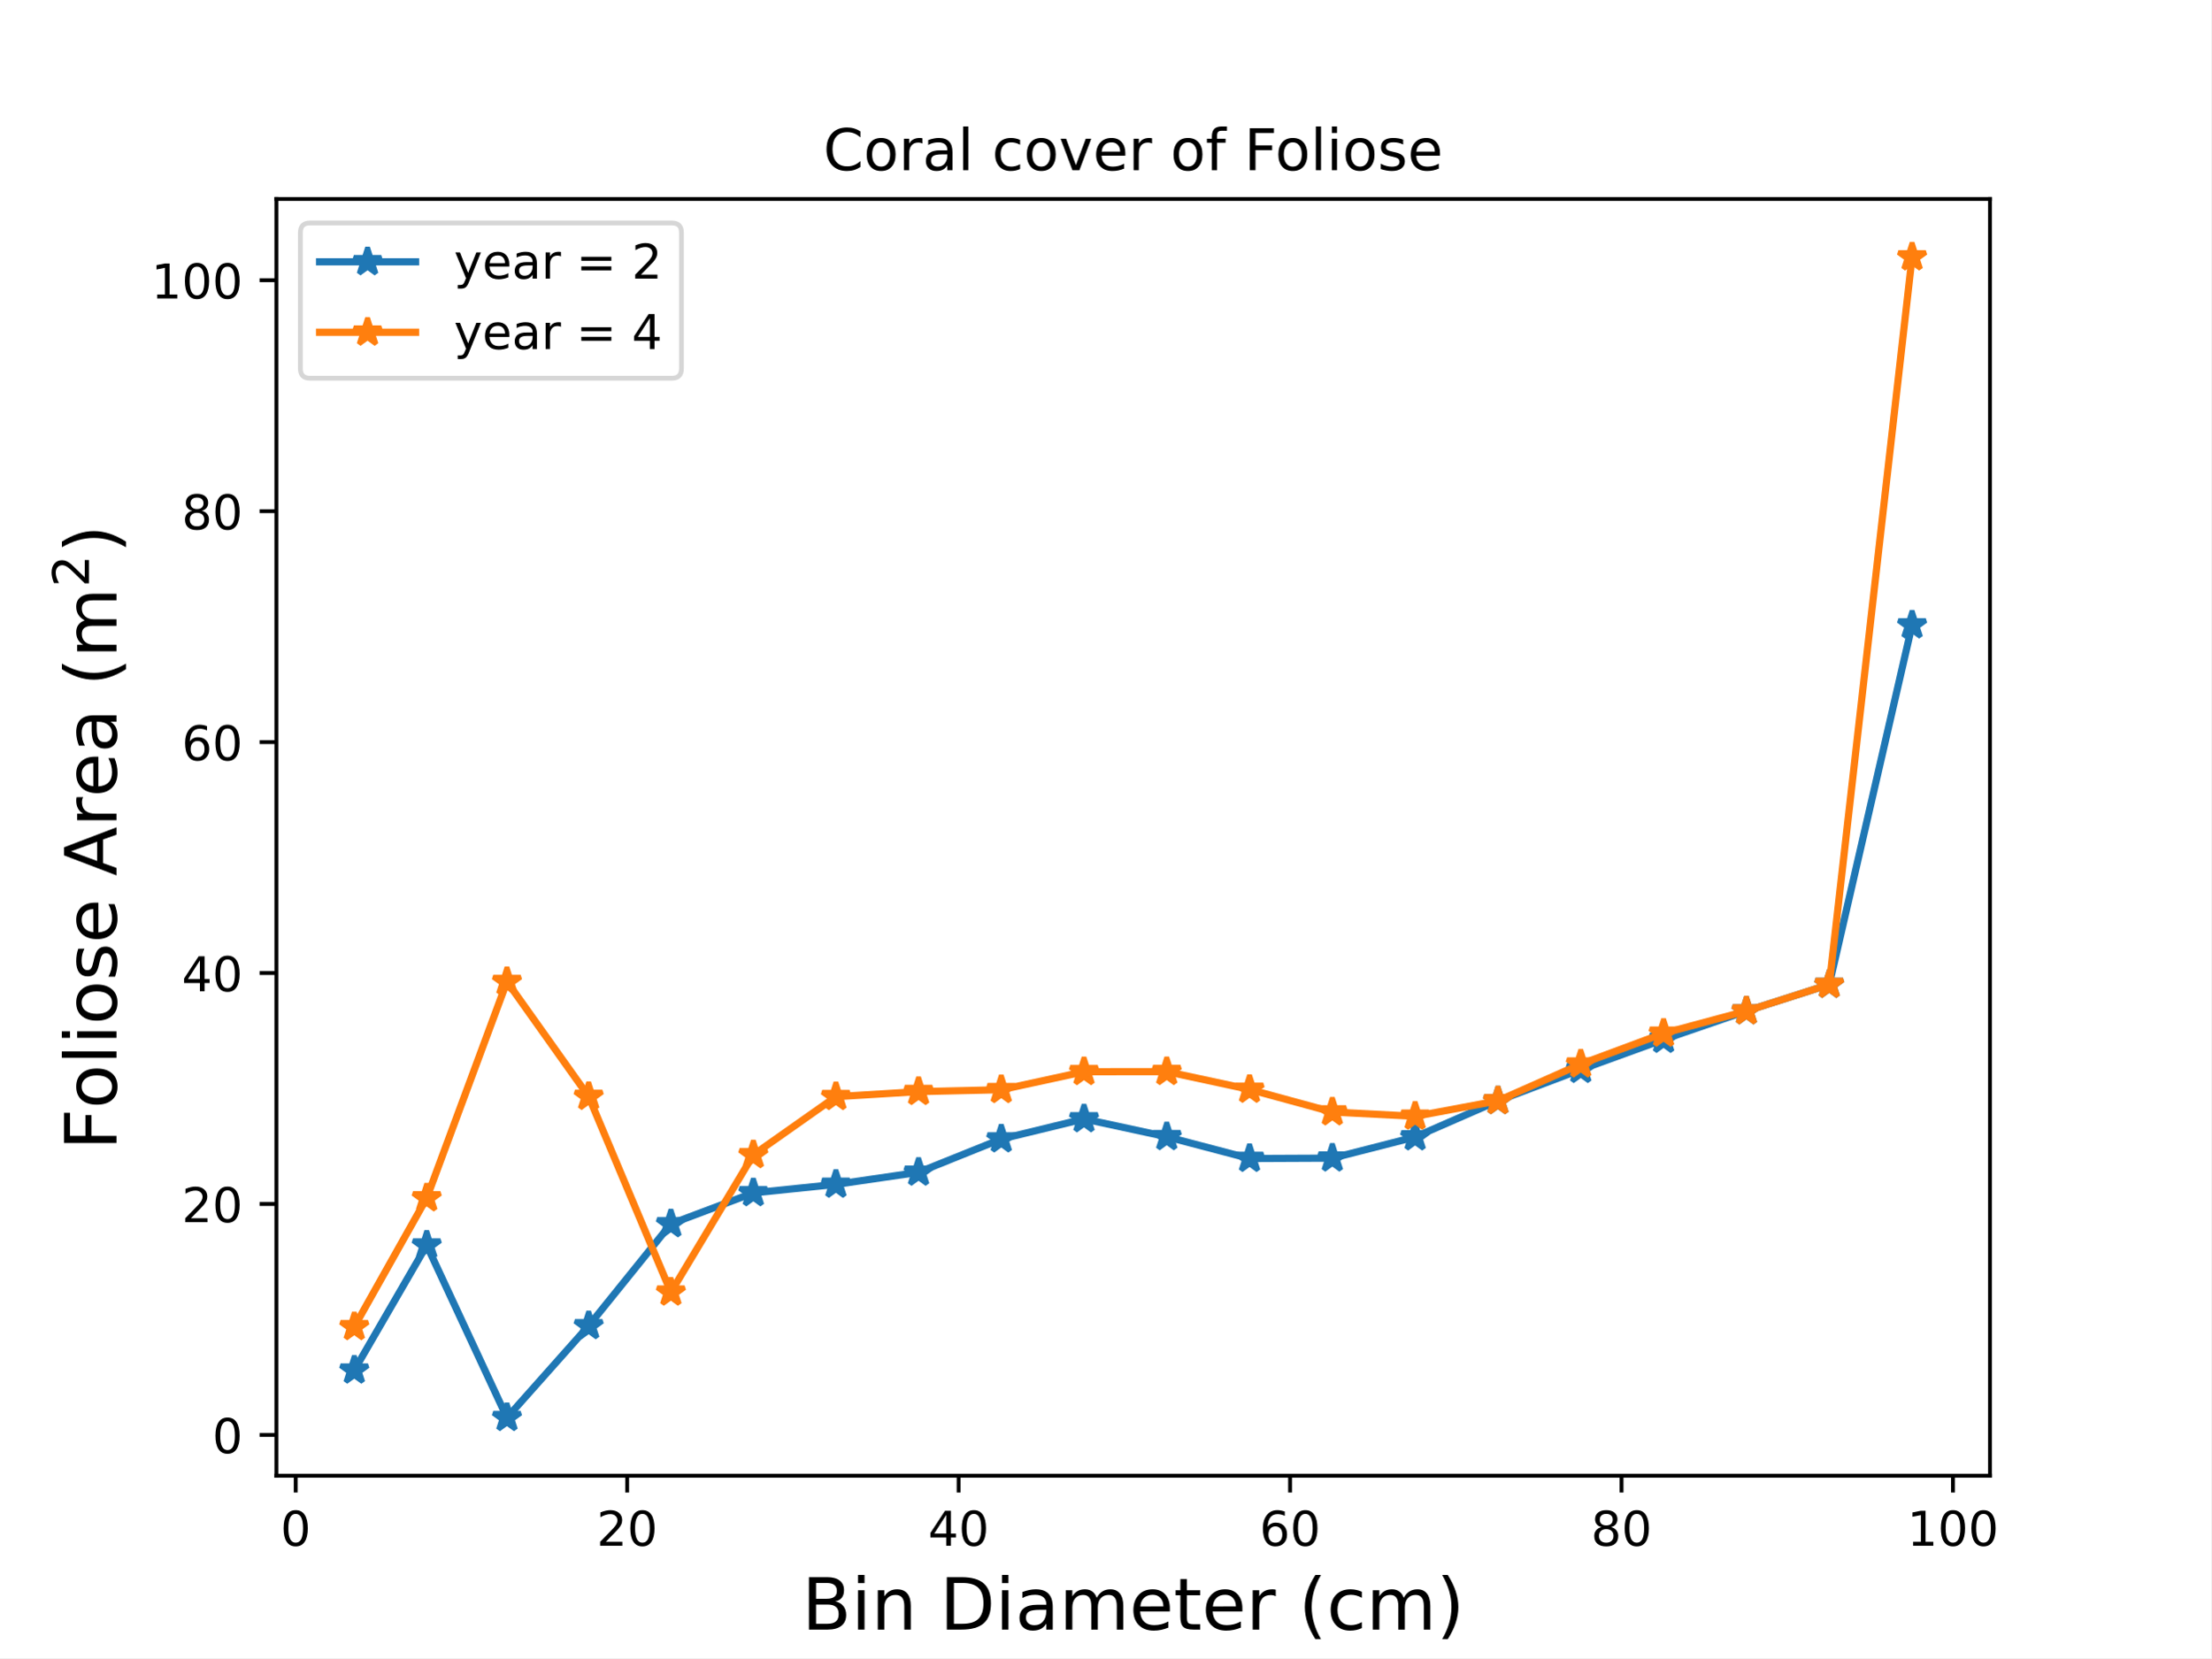
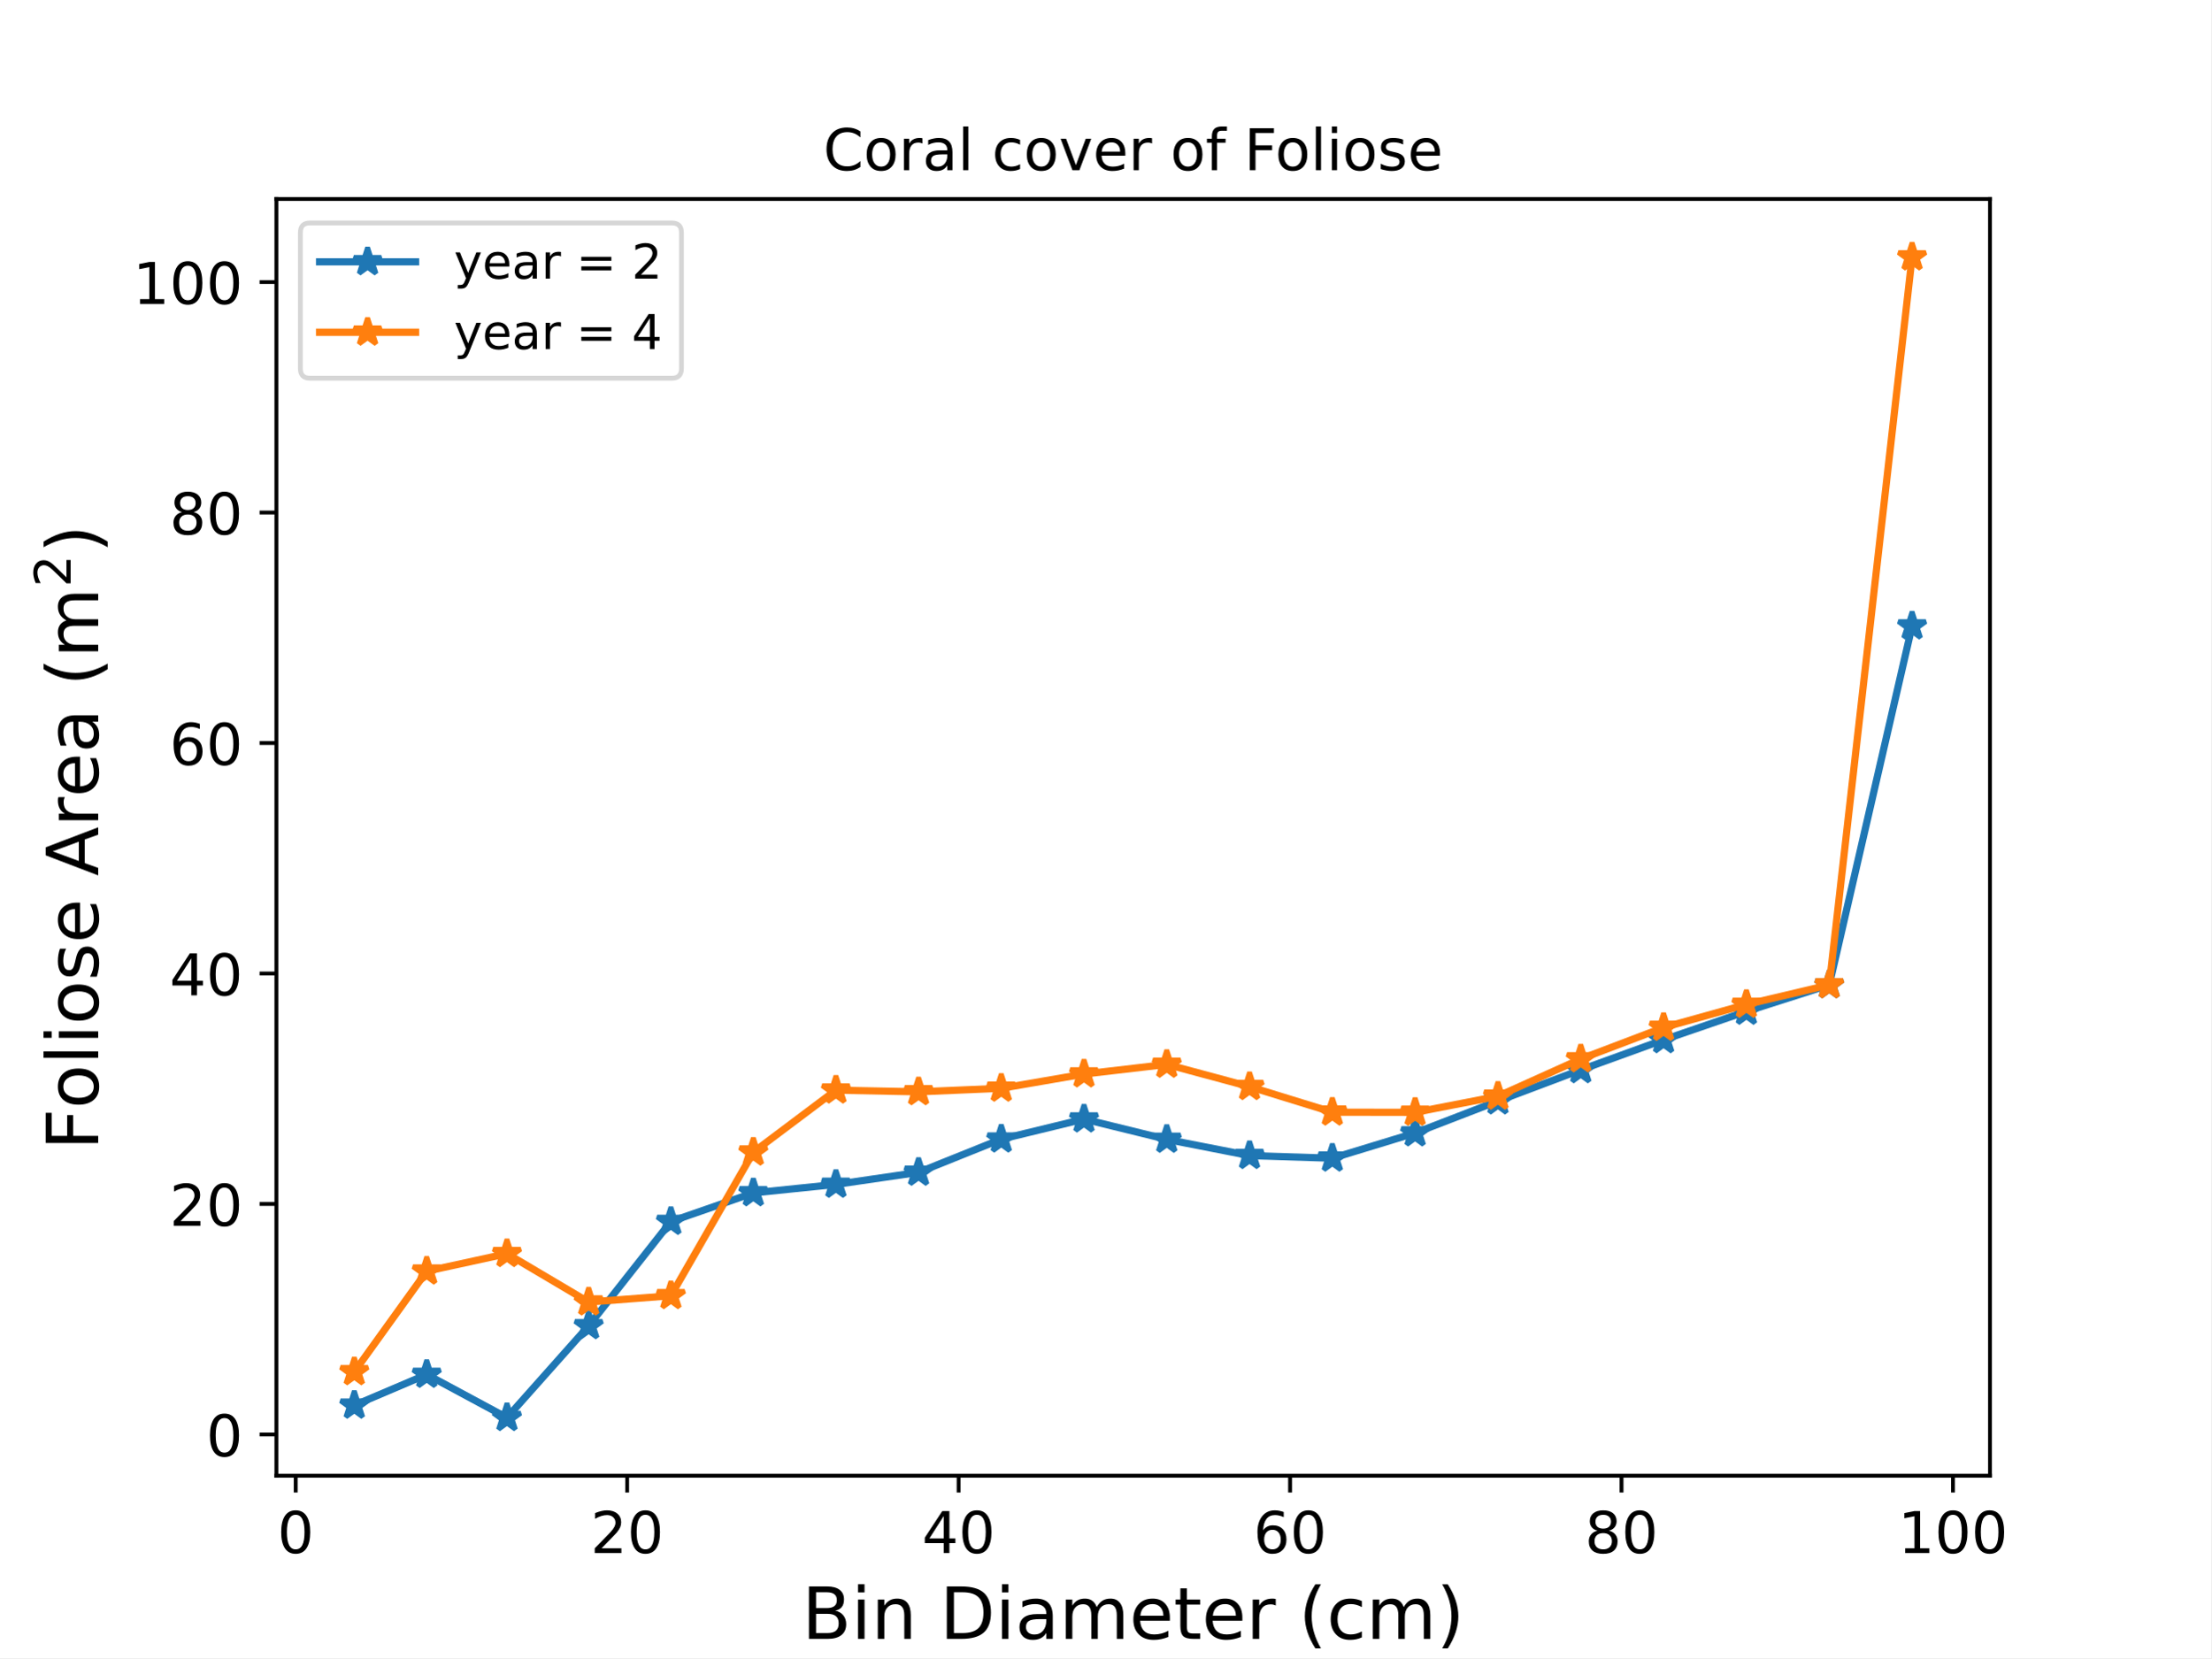
<svg xmlns="http://www.w3.org/2000/svg" xmlns:xlink="http://www.w3.org/1999/xlink" width="460.8pt" height="345.6pt" viewBox="0 0 460.8 345.6" version="1.1">
  <defs>
    <style type="text/css">*{stroke-linejoin: round; stroke-linecap: butt}</style>
  </defs>
  <g id="figure_1">
    <g id="patch_1">
      <path d="M 0 345.6  L 460.8 345.6  L 460.8 0  L 0 0  z " style="fill: #ffffff" />
    </g>
    <g id="axes_1">
      <g id="patch_2">
        <path d="M 57.6 307.584  L 414.72 307.584  L 414.72 41.472  L 57.6 41.472  z " style="fill: #ffffff" />
      </g>
      <g id="matplotlib.axis_1">
        <g id="xtick_1">
          <g id="line2d_1">
            <defs>
-               <path id="m945f20272b" d="M 0 0  L 0 3.5  " style="stroke: #000000; stroke-width: 0.8" />
+               <path id="m9cd5978fbf" d="M 0 0  L 0 3.5  " style="stroke: #000000; stroke-width: 0.8" />
            </defs>
            <g>
-               <use xlink:href="#m945f20272b" x="61.621" y="307.584" style="stroke: #000000; stroke-width: 0.8" />
+               <use xlink:href="#m9cd5978fbf" x="61.621" y="307.584" style="stroke: #000000; stroke-width: 0.8" />
            </g>
          </g>
          <g id="text_1">
-             <g transform="translate(58.4401 322.1824) scale(0.1 -0.1)">
+             <g transform="translate(57.80385 323.7021) scale(0.12 -0.12)">
              <defs>
                <path id="DejaVuSans-30" d="M 2034 4250  Q 1547 4250 1301 3770  Q 1056 3291 1056 2328  Q 1056 1369 1301 889  Q 1547 409 2034 409  Q 2525 409 2770 889  Q 3016 1369 3016 2328  Q 3016 3291 2770 3770  Q 2525 4250 2034 4250  z M 2034 4750  Q 2819 4750 3233 4129  Q 3647 3509 3647 2328  Q 3647 1150 3233 529  Q 2819 -91 2034 -91  Q 1250 -91 836 529  Q 422 1150 422 2328  Q 422 3509 836 4129  Q 1250 4750 2034 4750  z " transform="scale(0.015625)" />
              </defs>
              <use xlink:href="#DejaVuSans-30" />
            </g>
          </g>
        </g>
        <g id="xtick_2">
          <g id="line2d_2">
            <g>
-               <use xlink:href="#m945f20272b" x="130.699" y="307.584" style="stroke: #000000; stroke-width: 0.8" />
+               <use xlink:href="#m9cd5978fbf" x="130.699" y="307.584" style="stroke: #000000; stroke-width: 0.8" />
            </g>
          </g>
          <g id="text_2">
-             <g transform="translate(124.3368 322.1824) scale(0.1 -0.1)">
+             <g transform="translate(123.0643 323.7021) scale(0.12 -0.12)">
              <defs>
                <path id="DejaVuSans-32" d="M 1228 531  L 3431 531  L 3431 0  L 469 0  L 469 531  Q 828 903 1448 1529  Q 2069 2156 2228 2338  Q 2531 2678 2651 2914  Q 2772 3150 2772 3378  Q 2772 3750 2511 3984  Q 2250 4219 1831 4219  Q 1534 4219 1204 4116  Q 875 4013 500 3803  L 500 4441  Q 881 4594 1212 4672  Q 1544 4750 1819 4750  Q 2544 4750 2975 4387  Q 3406 4025 3406 3419  Q 3406 3131 3298 2873  Q 3191 2616 2906 2266  Q 2828 2175 2409 1742  Q 1991 1309 1228 531  z " transform="scale(0.015625)" />
              </defs>
              <use xlink:href="#DejaVuSans-32" />
              <use xlink:href="#DejaVuSans-30" x="63.623" />
            </g>
          </g>
        </g>
        <g id="xtick_3">
          <g id="line2d_3">
            <g>
-               <use xlink:href="#m945f20272b" x="199.777" y="307.584" style="stroke: #000000; stroke-width: 0.8" />
+               <use xlink:href="#m9cd5978fbf" x="199.777" y="307.584" style="stroke: #000000; stroke-width: 0.8" />
            </g>
          </g>
          <g id="text_3">
-             <g transform="translate(193.4148 322.1824) scale(0.1 -0.1)">
+             <g transform="translate(192.1423 323.7021) scale(0.12 -0.12)">
              <defs>
                <path id="DejaVuSans-34" d="M 2419 4116  L 825 1625  L 2419 1625  L 2419 4116  z M 2253 4666  L 3047 4666  L 3047 1625  L 3713 1625  L 3713 1100  L 3047 1100  L 3047 0  L 2419 0  L 2419 1100  L 313 1100  L 313 1709  L 2253 4666  z " transform="scale(0.015625)" />
              </defs>
              <use xlink:href="#DejaVuSans-34" />
              <use xlink:href="#DejaVuSans-30" x="63.623" />
            </g>
          </g>
        </g>
        <g id="xtick_4">
          <g id="line2d_4">
            <g>
-               <use xlink:href="#m945f20272b" x="268.855" y="307.584" style="stroke: #000000; stroke-width: 0.8" />
+               <use xlink:href="#m9cd5978fbf" x="268.855" y="307.584" style="stroke: #000000; stroke-width: 0.8" />
            </g>
          </g>
          <g id="text_4">
-             <g transform="translate(262.4928 322.1824) scale(0.1 -0.1)">
+             <g transform="translate(261.2203 323.7021) scale(0.12 -0.12)">
              <defs>
                <path id="DejaVuSans-36" d="M 2113 2584  Q 1688 2584 1439 2293  Q 1191 2003 1191 1497  Q 1191 994 1439 701  Q 1688 409 2113 409  Q 2538 409 2786 701  Q 3034 994 3034 1497  Q 3034 2003 2786 2293  Q 2538 2584 2113 2584  z M 3366 4563  L 3366 3988  Q 3128 4100 2886 4159  Q 2644 4219 2406 4219  Q 1781 4219 1451 3797  Q 1122 3375 1075 2522  Q 1259 2794 1537 2939  Q 1816 3084 2150 3084  Q 2853 3084 3261 2657  Q 3669 2231 3669 1497  Q 3669 778 3244 343  Q 2819 -91 2113 -91  Q 1303 -91 875 529  Q 447 1150 447 2328  Q 447 3434 972 4092  Q 1497 4750 2381 4750  Q 2619 4750 2861 4703  Q 3103 4656 3366 4563  z " transform="scale(0.015625)" />
              </defs>
              <use xlink:href="#DejaVuSans-36" />
              <use xlink:href="#DejaVuSans-30" x="63.623" />
            </g>
          </g>
        </g>
        <g id="xtick_5">
          <g id="line2d_5">
            <g>
-               <use xlink:href="#m945f20272b" x="337.933" y="307.584" style="stroke: #000000; stroke-width: 0.8" />
+               <use xlink:href="#m9cd5978fbf" x="337.933" y="307.584" style="stroke: #000000; stroke-width: 0.8" />
            </g>
          </g>
          <g id="text_5">
-             <g transform="translate(331.5708 322.1824) scale(0.1 -0.1)">
+             <g transform="translate(330.2983 323.7021) scale(0.12 -0.12)">
              <defs>
                <path id="DejaVuSans-38" d="M 2034 2216  Q 1584 2216 1326 1975  Q 1069 1734 1069 1313  Q 1069 891 1326 650  Q 1584 409 2034 409  Q 2484 409 2743 651  Q 3003 894 3003 1313  Q 3003 1734 2745 1975  Q 2488 2216 2034 2216  z M 1403 2484  Q 997 2584 770 2862  Q 544 3141 544 3541  Q 544 4100 942 4425  Q 1341 4750 2034 4750  Q 2731 4750 3128 4425  Q 3525 4100 3525 3541  Q 3525 3141 3298 2862  Q 3072 2584 2669 2484  Q 3125 2378 3379 2068  Q 3634 1759 3634 1313  Q 3634 634 3220 271  Q 2806 -91 2034 -91  Q 1263 -91 848 271  Q 434 634 434 1313  Q 434 1759 690 2068  Q 947 2378 1403 2484  z M 1172 3481  Q 1172 3119 1398 2916  Q 1625 2713 2034 2713  Q 2441 2713 2670 2916  Q 2900 3119 2900 3481  Q 2900 3844 2670 4047  Q 2441 4250 2034 4250  Q 1625 4250 1398 4047  Q 1172 3844 1172 3481  z " transform="scale(0.015625)" />
              </defs>
              <use xlink:href="#DejaVuSans-38" />
              <use xlink:href="#DejaVuSans-30" x="63.623" />
            </g>
          </g>
        </g>
        <g id="xtick_6">
          <g id="line2d_6">
            <g>
-               <use xlink:href="#m945f20272b" x="407.011" y="307.584" style="stroke: #000000; stroke-width: 0.8" />
+               <use xlink:href="#m9cd5978fbf" x="407.011" y="307.584" style="stroke: #000000; stroke-width: 0.8" />
            </g>
          </g>
          <g id="text_6">
-             <g transform="translate(397.4676 322.1824) scale(0.1 -0.1)">
+             <g transform="translate(395.5588 323.7021) scale(0.12 -0.12)">
              <defs>
                <path id="DejaVuSans-31" d="M 794 531  L 1825 531  L 1825 4091  L 703 3866  L 703 4441  L 1819 4666  L 2450 4666  L 2450 531  L 3481 531  L 3481 0  L 794 0  L 794 531  z " transform="scale(0.015625)" />
              </defs>
              <use xlink:href="#DejaVuSans-31" />
              <use xlink:href="#DejaVuSans-30" x="63.623" />
              <use xlink:href="#DejaVuSans-30" x="127.246" />
            </g>
          </g>
        </g>
        <g id="text_7">
-           <g transform="translate(167.1155 339.6598) scale(0.15 -0.15)">
+           <g transform="translate(167.1155 341.5954) scale(0.15 -0.15)">
            <defs>
              <path id="DejaVuSans-42" d="M 1259 2228  L 1259 519  L 2272 519  Q 2781 519 3026 730  Q 3272 941 3272 1375  Q 3272 1813 3026 2020  Q 2781 2228 2272 2228  L 1259 2228  z M 1259 4147  L 1259 2741  L 2194 2741  Q 2656 2741 2882 2914  Q 3109 3088 3109 3444  Q 3109 3797 2882 3972  Q 2656 4147 2194 4147  L 1259 4147  z M 628 4666  L 2241 4666  Q 2963 4666 3353 4366  Q 3744 4066 3744 3513  Q 3744 3084 3544 2831  Q 3344 2578 2956 2516  Q 3422 2416 3680 2098  Q 3938 1781 3938 1306  Q 3938 681 3513 340  Q 3088 0 2303 0  L 628 0  L 628 4666  z " transform="scale(0.015625)" />
              <path id="DejaVuSans-69" d="M 603 3500  L 1178 3500  L 1178 0  L 603 0  L 603 3500  z M 603 4863  L 1178 4863  L 1178 4134  L 603 4134  L 603 4863  z " transform="scale(0.015625)" />
              <path id="DejaVuSans-6e" d="M 3513 2113  L 3513 0  L 2938 0  L 2938 2094  Q 2938 2591 2744 2837  Q 2550 3084 2163 3084  Q 1697 3084 1428 2787  Q 1159 2491 1159 1978  L 1159 0  L 581 0  L 581 3500  L 1159 3500  L 1159 2956  Q 1366 3272 1645 3428  Q 1925 3584 2291 3584  Q 2894 3584 3203 3211  Q 3513 2838 3513 2113  z " transform="scale(0.015625)" />
              <path id="DejaVuSans-20" transform="scale(0.015625)" />
              <path id="DejaVuSans-44" d="M 1259 4147  L 1259 519  L 2022 519  Q 2988 519 3436 956  Q 3884 1394 3884 2338  Q 3884 3275 3436 3711  Q 2988 4147 2022 4147  L 1259 4147  z M 628 4666  L 1925 4666  Q 3281 4666 3915 4102  Q 4550 3538 4550 2338  Q 4550 1131 3912 565  Q 3275 0 1925 0  L 628 0  L 628 4666  z " transform="scale(0.015625)" />
              <path id="DejaVuSans-61" d="M 2194 1759  Q 1497 1759 1228 1600  Q 959 1441 959 1056  Q 959 750 1161 570  Q 1363 391 1709 391  Q 2188 391 2477 730  Q 2766 1069 2766 1631  L 2766 1759  L 2194 1759  z M 3341 1997  L 3341 0  L 2766 0  L 2766 531  Q 2569 213 2275 61  Q 1981 -91 1556 -91  Q 1019 -91 701 211  Q 384 513 384 1019  Q 384 1609 779 1909  Q 1175 2209 1959 2209  L 2766 2209  L 2766 2266  Q 2766 2663 2505 2880  Q 2244 3097 1772 3097  Q 1472 3097 1187 3025  Q 903 2953 641 2809  L 641 3341  Q 956 3463 1253 3523  Q 1550 3584 1831 3584  Q 2591 3584 2966 3190  Q 3341 2797 3341 1997  z " transform="scale(0.015625)" />
              <path id="DejaVuSans-6d" d="M 3328 2828  Q 3544 3216 3844 3400  Q 4144 3584 4550 3584  Q 5097 3584 5394 3201  Q 5691 2819 5691 2113  L 5691 0  L 5113 0  L 5113 2094  Q 5113 2597 4934 2840  Q 4756 3084 4391 3084  Q 3944 3084 3684 2787  Q 3425 2491 3425 1978  L 3425 0  L 2847 0  L 2847 2094  Q 2847 2600 2669 2842  Q 2491 3084 2119 3084  Q 1678 3084 1418 2786  Q 1159 2488 1159 1978  L 1159 0  L 581 0  L 581 3500  L 1159 3500  L 1159 2956  Q 1356 3278 1631 3431  Q 1906 3584 2284 3584  Q 2666 3584 2933 3390  Q 3200 3197 3328 2828  z " transform="scale(0.015625)" />
              <path id="DejaVuSans-65" d="M 3597 1894  L 3597 1613  L 953 1613  Q 991 1019 1311 708  Q 1631 397 2203 397  Q 2534 397 2845 478  Q 3156 559 3463 722  L 3463 178  Q 3153 47 2828 -22  Q 2503 -91 2169 -91  Q 1331 -91 842 396  Q 353 884 353 1716  Q 353 2575 817 3079  Q 1281 3584 2069 3584  Q 2775 3584 3186 3129  Q 3597 2675 3597 1894  z M 3022 2063  Q 3016 2534 2758 2815  Q 2500 3097 2075 3097  Q 1594 3097 1305 2825  Q 1016 2553 972 2059  L 3022 2063  z " transform="scale(0.015625)" />
              <path id="DejaVuSans-74" d="M 1172 4494  L 1172 3500  L 2356 3500  L 2356 3053  L 1172 3053  L 1172 1153  Q 1172 725 1289 603  Q 1406 481 1766 481  L 2356 481  L 2356 0  L 1766 0  Q 1100 0 847 248  Q 594 497 594 1153  L 594 3053  L 172 3053  L 172 3500  L 594 3500  L 594 4494  L 1172 4494  z " transform="scale(0.015625)" />
              <path id="DejaVuSans-72" d="M 2631 2963  Q 2534 3019 2420 3045  Q 2306 3072 2169 3072  Q 1681 3072 1420 2755  Q 1159 2438 1159 1844  L 1159 0  L 581 0  L 581 3500  L 1159 3500  L 1159 2956  Q 1341 3275 1631 3429  Q 1922 3584 2338 3584  Q 2397 3584 2469 3576  Q 2541 3569 2628 3553  L 2631 2963  z " transform="scale(0.015625)" />
              <path id="DejaVuSans-28" d="M 1984 4856  Q 1566 4138 1362 3434  Q 1159 2731 1159 2009  Q 1159 1288 1364 580  Q 1569 -128 1984 -844  L 1484 -844  Q 1016 -109 783 600  Q 550 1309 550 2009  Q 550 2706 781 3412  Q 1013 4119 1484 4856  L 1984 4856  z " transform="scale(0.015625)" />
              <path id="DejaVuSans-63" d="M 3122 3366  L 3122 2828  Q 2878 2963 2633 3030  Q 2388 3097 2138 3097  Q 1578 3097 1268 2742  Q 959 2388 959 1747  Q 959 1106 1268 751  Q 1578 397 2138 397  Q 2388 397 2633 464  Q 2878 531 3122 666  L 3122 134  Q 2881 22 2623 -34  Q 2366 -91 2075 -91  Q 1284 -91 818 406  Q 353 903 353 1747  Q 353 2603 823 3093  Q 1294 3584 2113 3584  Q 2378 3584 2631 3529  Q 2884 3475 3122 3366  z " transform="scale(0.015625)" />
              <path id="DejaVuSans-29" d="M 513 4856  L 1013 4856  Q 1481 4119 1714 3412  Q 1947 2706 1947 2009  Q 1947 1309 1714 600  Q 1481 -109 1013 -844  L 513 -844  Q 928 -128 1133 580  Q 1338 1288 1338 2009  Q 1338 2731 1133 3434  Q 928 4138 513 4856  z " transform="scale(0.015625)" />
            </defs>
            <use xlink:href="#DejaVuSans-42" />
            <use xlink:href="#DejaVuSans-69" x="68.604" />
            <use xlink:href="#DejaVuSans-6e" x="96.387" />
            <use xlink:href="#DejaVuSans-20" x="159.766" />
            <use xlink:href="#DejaVuSans-44" x="191.553" />
            <use xlink:href="#DejaVuSans-69" x="268.555" />
            <use xlink:href="#DejaVuSans-61" x="296.338" />
            <use xlink:href="#DejaVuSans-6d" x="357.617" />
            <use xlink:href="#DejaVuSans-65" x="455.029" />
            <use xlink:href="#DejaVuSans-74" x="516.553" />
            <use xlink:href="#DejaVuSans-65" x="555.762" />
            <use xlink:href="#DejaVuSans-72" x="617.285" />
            <use xlink:href="#DejaVuSans-20" x="658.398" />
            <use xlink:href="#DejaVuSans-28" x="690.186" />
            <use xlink:href="#DejaVuSans-63" x="729.199" />
            <use xlink:href="#DejaVuSans-6d" x="784.18" />
            <use xlink:href="#DejaVuSans-29" x="881.592" />
          </g>
        </g>
      </g>
      <g id="matplotlib.axis_2">
        <g id="ytick_1">
          <g id="line2d_7">
            <defs>
-               <path id="m3eea22201a" d="M 0 0  L -3.5 0  " style="stroke: #000000; stroke-width: 0.8" />
+               <path id="m89b38bc797" d="M 0 0  L -3.5 0  " style="stroke: #000000; stroke-width: 0.8" />
            </defs>
            <g>
-               <use xlink:href="#m3eea22201a" x="57.6" y="299.082" style="stroke: #000000; stroke-width: 0.8" />
+               <use xlink:href="#m89b38bc797" x="57.6" y="298.983" style="stroke: #000000; stroke-width: 0.8" />
            </g>
          </g>
          <g id="text_8">
-             <g transform="translate(44.2375 302.8811) scale(0.1 -0.1)">
+             <g transform="translate(42.965 303.5418) scale(0.12 -0.12)">
              <use xlink:href="#DejaVuSans-30" />
            </g>
          </g>
        </g>
        <g id="ytick_2">
          <g id="line2d_8">
            <g>
-               <use xlink:href="#m3eea22201a" x="57.6" y="250.946" style="stroke: #000000; stroke-width: 0.8" />
+               <use xlink:href="#m89b38bc797" x="57.6" y="250.944" style="stroke: #000000; stroke-width: 0.8" />
            </g>
          </g>
          <g id="text_9">
-             <g transform="translate(37.875 254.7457) scale(0.1 -0.1)">
+             <g transform="translate(35.33 255.5028) scale(0.12 -0.12)">
              <use xlink:href="#DejaVuSans-32" />
              <use xlink:href="#DejaVuSans-30" x="63.623" />
            </g>
          </g>
        </g>
        <g id="ytick_3">
          <g id="line2d_9">
            <g>
-               <use xlink:href="#m3eea22201a" x="57.6" y="202.811" style="stroke: #000000; stroke-width: 0.8" />
+               <use xlink:href="#m89b38bc797" x="57.6" y="202.905" style="stroke: #000000; stroke-width: 0.8" />
            </g>
          </g>
          <g id="text_10">
-             <g transform="translate(37.875 206.6103) scale(0.1 -0.1)">
+             <g transform="translate(35.33 207.4639) scale(0.12 -0.12)">
              <use xlink:href="#DejaVuSans-34" />
              <use xlink:href="#DejaVuSans-30" x="63.623" />
            </g>
          </g>
        </g>
        <g id="ytick_4">
          <g id="line2d_10">
            <g>
-               <use xlink:href="#m3eea22201a" x="57.6" y="154.676" style="stroke: #000000; stroke-width: 0.8" />
+               <use xlink:href="#m89b38bc797" x="57.6" y="154.866" style="stroke: #000000; stroke-width: 0.8" />
            </g>
          </g>
          <g id="text_11">
-             <g transform="translate(37.875 158.4749) scale(0.1 -0.1)">
+             <g transform="translate(35.33 159.4249) scale(0.12 -0.12)">
              <use xlink:href="#DejaVuSans-36" />
              <use xlink:href="#DejaVuSans-30" x="63.623" />
            </g>
          </g>
        </g>
        <g id="ytick_5">
          <g id="line2d_11">
            <g>
-               <use xlink:href="#m3eea22201a" x="57.6" y="106.54" style="stroke: #000000; stroke-width: 0.8" />
+               <use xlink:href="#m89b38bc797" x="57.6" y="106.827" style="stroke: #000000; stroke-width: 0.8" />
            </g>
          </g>
          <g id="text_12">
-             <g transform="translate(37.875 110.3396) scale(0.1 -0.1)">
+             <g transform="translate(35.33 111.3859) scale(0.12 -0.12)">
              <use xlink:href="#DejaVuSans-38" />
              <use xlink:href="#DejaVuSans-30" x="63.623" />
            </g>
          </g>
        </g>
        <g id="ytick_6">
          <g id="line2d_12">
            <g>
-               <use xlink:href="#m3eea22201a" x="57.6" y="58.405" style="stroke: #000000; stroke-width: 0.8" />
+               <use xlink:href="#m89b38bc797" x="57.6" y="58.788" style="stroke: #000000; stroke-width: 0.8" />
            </g>
          </g>
          <g id="text_13">
-             <g transform="translate(31.5125 62.20417) scale(0.1 -0.1)">
+             <g transform="translate(27.695 63.34698) scale(0.12 -0.12)">
              <use xlink:href="#DejaVuSans-31" />
              <use xlink:href="#DejaVuSans-30" x="63.623" />
              <use xlink:href="#DejaVuSans-30" x="127.246" />
            </g>
          </g>
        </g>
        <g id="text_14">
-           <g transform="translate(24.39297 239.703) rotate(-90) scale(0.15 -0.15)">
+           <g transform="translate(20.57547 239.703) rotate(-90) scale(0.15 -0.15)">
            <defs>
              <path id="DejaVuSans-46" d="M 628 4666  L 3309 4666  L 3309 4134  L 1259 4134  L 1259 2759  L 3109 2759  L 3109 2228  L 1259 2228  L 1259 0  L 628 0  L 628 4666  z " transform="scale(0.015625)" />
              <path id="DejaVuSans-6f" d="M 1959 3097  Q 1497 3097 1228 2736  Q 959 2375 959 1747  Q 959 1119 1226 758  Q 1494 397 1959 397  Q 2419 397 2687 759  Q 2956 1122 2956 1747  Q 2956 2369 2687 2733  Q 2419 3097 1959 3097  z M 1959 3584  Q 2709 3584 3137 3096  Q 3566 2609 3566 1747  Q 3566 888 3137 398  Q 2709 -91 1959 -91  Q 1206 -91 779 398  Q 353 888 353 1747  Q 353 2609 779 3096  Q 1206 3584 1959 3584  z " transform="scale(0.015625)" />
              <path id="DejaVuSans-6c" d="M 603 4863  L 1178 4863  L 1178 0  L 603 0  L 603 4863  z " transform="scale(0.015625)" />
              <path id="DejaVuSans-73" d="M 2834 3397  L 2834 2853  Q 2591 2978 2328 3040  Q 2066 3103 1784 3103  Q 1356 3103 1142 2972  Q 928 2841 928 2578  Q 928 2378 1081 2264  Q 1234 2150 1697 2047  L 1894 2003  Q 2506 1872 2764 1633  Q 3022 1394 3022 966  Q 3022 478 2636 193  Q 2250 -91 1575 -91  Q 1294 -91 989 -36  Q 684 19 347 128  L 347 722  Q 666 556 975 473  Q 1284 391 1588 391  Q 1994 391 2212 530  Q 2431 669 2431 922  Q 2431 1156 2273 1281  Q 2116 1406 1581 1522  L 1381 1569  Q 847 1681 609 1914  Q 372 2147 372 2553  Q 372 3047 722 3315  Q 1072 3584 1716 3584  Q 2034 3584 2315 3537  Q 2597 3491 2834 3397  z " transform="scale(0.015625)" />
              <path id="DejaVuSans-41" d="M 2188 4044  L 1331 1722  L 3047 1722  L 2188 4044  z M 1831 4666  L 2547 4666  L 4325 0  L 3669 0  L 3244 1197  L 1141 1197  L 716 0  L 50 0  L 1831 4666  z " transform="scale(0.015625)" />
            </defs>
            <use xlink:href="#DejaVuSans-46" transform="translate(0 0.765625)" />
            <use xlink:href="#DejaVuSans-6f" transform="translate(57.51953 0.765625)" />
            <use xlink:href="#DejaVuSans-6c" transform="translate(118.7012 0.765625)" />
            <use xlink:href="#DejaVuSans-69" transform="translate(146.4844 0.765625)" />
            <use xlink:href="#DejaVuSans-6f" transform="translate(174.2676 0.765625)" />
            <use xlink:href="#DejaVuSans-73" transform="translate(235.4492 0.765625)" />
            <use xlink:href="#DejaVuSans-65" transform="translate(287.5488 0.765625)" />
            <use xlink:href="#DejaVuSans-20" transform="translate(349.0723 0.765625)" />
            <use xlink:href="#DejaVuSans-41" transform="translate(380.8594 0.765625)" />
            <use xlink:href="#DejaVuSans-72" transform="translate(449.2676 0.765625)" />
            <use xlink:href="#DejaVuSans-65" transform="translate(490.3809 0.765625)" />
            <use xlink:href="#DejaVuSans-61" transform="translate(551.9043 0.765625)" />
            <use xlink:href="#DejaVuSans-20" transform="translate(613.1836 0.765625)" />
            <use xlink:href="#DejaVuSans-28" transform="translate(644.9707 0.765625)" />
            <use xlink:href="#DejaVuSans-6d" transform="translate(683.9844 0.765625)" />
            <use xlink:href="#DejaVuSans-32" transform="translate(782.3535 39.04688) scale(0.7)" />
            <use xlink:href="#DejaVuSans-29" transform="translate(829.624 0.765625)" />
          </g>
        </g>
      </g>
      <g id="line2d_13">
-         <path d="M 73.833 285.597  L 88.927 259.54  L 105.65 295.488  L 122.678 276.34  L 139.812 255.1  L 156.995 248.635  L 174.205 246.863  L 191.43 244.347  L 208.666 237.412  L 225.909 233.22  L 243.157 236.942  L 260.408 241.476  L 277.663 241.395  L 294.919 236.986  L 312.178 229.449  L 329.438 222.935  L 346.699 216.666  L 363.961 210.728  L 381.224 205.206  L 398.487 130.282  " clip-path="url(#p56eebc62e8)" style="fill: none; stroke: #1f77b4; stroke-width: 1.5; stroke-linecap: square" />
+         <path d="M 73.833 292.913  L 88.927 286.485  L 105.65 295.488  L 122.678 276.345  L 139.812 254.606  L 156.995 248.637  L 174.205 246.869  L 191.43 244.357  L 208.666 237.436  L 225.909 233.253  L 243.157 237.488  L 260.408 240.867  L 277.663 241.412  L 294.919 236.151  L 312.178 229.489  L 329.438 222.988  L 346.699 216.732  L 363.961 210.806  L 381.224 205.295  L 398.487 130.485  " clip-path="url(#p38dc54f355)" style="fill: none; stroke: #1f77b4; stroke-width: 1.5; stroke-linecap: square" />
        <defs>
-           <path id="m302888ad06" d="M 0 -3  L -0.674 -0.927  L -2.853 -0.927  L -1.09 0.354  L -1.763 2.427  L -0 1.146  L 1.763 2.427  L 1.09 0.354  L 2.853 -0.927  L 0.674 -0.927  z " style="stroke: #1f77b4; stroke-linejoin: bevel" />
+           <path id="m6a2053a797" d="M 0 -3  L -0.674 -0.927  L -2.853 -0.927  L -1.09 0.354  L -1.763 2.427  L -0 1.146  L 1.763 2.427  L 1.09 0.354  L 2.853 -0.927  L 0.674 -0.927  z " style="stroke: #1f77b4; stroke-linejoin: bevel" />
        </defs>
-         <g clip-path="url(#p56eebc62e8)">
-           <use xlink:href="#m302888ad06" x="73.833" y="285.597" style="fill: #1f77b4; stroke: #1f77b4; stroke-linejoin: bevel" />
-           <use xlink:href="#m302888ad06" x="88.927" y="259.54" style="fill: #1f77b4; stroke: #1f77b4; stroke-linejoin: bevel" />
-           <use xlink:href="#m302888ad06" x="105.65" y="295.488" style="fill: #1f77b4; stroke: #1f77b4; stroke-linejoin: bevel" />
-           <use xlink:href="#m302888ad06" x="122.678" y="276.34" style="fill: #1f77b4; stroke: #1f77b4; stroke-linejoin: bevel" />
-           <use xlink:href="#m302888ad06" x="139.812" y="255.1" style="fill: #1f77b4; stroke: #1f77b4; stroke-linejoin: bevel" />
-           <use xlink:href="#m302888ad06" x="156.995" y="248.635" style="fill: #1f77b4; stroke: #1f77b4; stroke-linejoin: bevel" />
-           <use xlink:href="#m302888ad06" x="174.205" y="246.863" style="fill: #1f77b4; stroke: #1f77b4; stroke-linejoin: bevel" />
-           <use xlink:href="#m302888ad06" x="191.43" y="244.347" style="fill: #1f77b4; stroke: #1f77b4; stroke-linejoin: bevel" />
-           <use xlink:href="#m302888ad06" x="208.666" y="237.412" style="fill: #1f77b4; stroke: #1f77b4; stroke-linejoin: bevel" />
-           <use xlink:href="#m302888ad06" x="225.909" y="233.22" style="fill: #1f77b4; stroke: #1f77b4; stroke-linejoin: bevel" />
-           <use xlink:href="#m302888ad06" x="243.157" y="236.942" style="fill: #1f77b4; stroke: #1f77b4; stroke-linejoin: bevel" />
-           <use xlink:href="#m302888ad06" x="260.408" y="241.476" style="fill: #1f77b4; stroke: #1f77b4; stroke-linejoin: bevel" />
-           <use xlink:href="#m302888ad06" x="277.663" y="241.395" style="fill: #1f77b4; stroke: #1f77b4; stroke-linejoin: bevel" />
-           <use xlink:href="#m302888ad06" x="294.919" y="236.986" style="fill: #1f77b4; stroke: #1f77b4; stroke-linejoin: bevel" />
-           <use xlink:href="#m302888ad06" x="312.178" y="229.449" style="fill: #1f77b4; stroke: #1f77b4; stroke-linejoin: bevel" />
-           <use xlink:href="#m302888ad06" x="329.438" y="222.935" style="fill: #1f77b4; stroke: #1f77b4; stroke-linejoin: bevel" />
-           <use xlink:href="#m302888ad06" x="346.699" y="216.666" style="fill: #1f77b4; stroke: #1f77b4; stroke-linejoin: bevel" />
-           <use xlink:href="#m302888ad06" x="363.961" y="210.728" style="fill: #1f77b4; stroke: #1f77b4; stroke-linejoin: bevel" />
-           <use xlink:href="#m302888ad06" x="381.224" y="205.206" style="fill: #1f77b4; stroke: #1f77b4; stroke-linejoin: bevel" />
-           <use xlink:href="#m302888ad06" x="398.487" y="130.282" style="fill: #1f77b4; stroke: #1f77b4; stroke-linejoin: bevel" />
+         <g clip-path="url(#p38dc54f355)">
+           <use xlink:href="#m6a2053a797" x="73.833" y="292.913" style="fill: #1f77b4; stroke: #1f77b4; stroke-linejoin: bevel" />
+           <use xlink:href="#m6a2053a797" x="88.927" y="286.485" style="fill: #1f77b4; stroke: #1f77b4; stroke-linejoin: bevel" />
+           <use xlink:href="#m6a2053a797" x="105.65" y="295.488" style="fill: #1f77b4; stroke: #1f77b4; stroke-linejoin: bevel" />
+           <use xlink:href="#m6a2053a797" x="122.678" y="276.345" style="fill: #1f77b4; stroke: #1f77b4; stroke-linejoin: bevel" />
+           <use xlink:href="#m6a2053a797" x="139.812" y="254.606" style="fill: #1f77b4; stroke: #1f77b4; stroke-linejoin: bevel" />
+           <use xlink:href="#m6a2053a797" x="156.995" y="248.637" style="fill: #1f77b4; stroke: #1f77b4; stroke-linejoin: bevel" />
+           <use xlink:href="#m6a2053a797" x="174.205" y="246.869" style="fill: #1f77b4; stroke: #1f77b4; stroke-linejoin: bevel" />
+           <use xlink:href="#m6a2053a797" x="191.43" y="244.357" style="fill: #1f77b4; stroke: #1f77b4; stroke-linejoin: bevel" />
+           <use xlink:href="#m6a2053a797" x="208.666" y="237.436" style="fill: #1f77b4; stroke: #1f77b4; stroke-linejoin: bevel" />
+           <use xlink:href="#m6a2053a797" x="225.909" y="233.253" style="fill: #1f77b4; stroke: #1f77b4; stroke-linejoin: bevel" />
+           <use xlink:href="#m6a2053a797" x="243.157" y="237.488" style="fill: #1f77b4; stroke: #1f77b4; stroke-linejoin: bevel" />
+           <use xlink:href="#m6a2053a797" x="260.408" y="240.867" style="fill: #1f77b4; stroke: #1f77b4; stroke-linejoin: bevel" />
+           <use xlink:href="#m6a2053a797" x="277.663" y="241.412" style="fill: #1f77b4; stroke: #1f77b4; stroke-linejoin: bevel" />
+           <use xlink:href="#m6a2053a797" x="294.919" y="236.151" style="fill: #1f77b4; stroke: #1f77b4; stroke-linejoin: bevel" />
+           <use xlink:href="#m6a2053a797" x="312.178" y="229.489" style="fill: #1f77b4; stroke: #1f77b4; stroke-linejoin: bevel" />
+           <use xlink:href="#m6a2053a797" x="329.438" y="222.988" style="fill: #1f77b4; stroke: #1f77b4; stroke-linejoin: bevel" />
+           <use xlink:href="#m6a2053a797" x="346.699" y="216.732" style="fill: #1f77b4; stroke: #1f77b4; stroke-linejoin: bevel" />
+           <use xlink:href="#m6a2053a797" x="363.961" y="210.806" style="fill: #1f77b4; stroke: #1f77b4; stroke-linejoin: bevel" />
+           <use xlink:href="#m6a2053a797" x="381.224" y="205.295" style="fill: #1f77b4; stroke: #1f77b4; stroke-linejoin: bevel" />
+           <use xlink:href="#m6a2053a797" x="398.487" y="130.485" style="fill: #1f77b4; stroke: #1f77b4; stroke-linejoin: bevel" />
        </g>
      </g>
      <g id="line2d_14">
-         <path d="M 73.833 276.547  L 88.927 249.699  L 105.65 204.597  L 122.678 228.551  L 139.812 269.341  L 156.995 240.708  L 174.205 228.587  L 191.43 227.526  L 208.666 227.133  L 225.909 223.384  L 243.157 223.365  L 260.408 227.074  L 277.663 231.781  L 294.919 232.674  L 312.178 229.449  L 329.438 221.798  L 346.699 215.378  L 363.961 210.728  L 381.224 205.206  L 398.487 53.568  " clip-path="url(#p56eebc62e8)" style="fill: none; stroke: #ff7f0e; stroke-width: 1.5; stroke-linecap: square" />
+         <path d="M 73.833 285.933  L 88.927 264.955  L 105.65 261.307  L 122.678 271.393  L 139.812 270.075  L 156.995 240.15  L 174.205 227.226  L 191.43 227.57  L 208.666 226.836  L 225.909 223.863  L 243.157 221.854  L 260.408 226.495  L 277.663 231.817  L 294.919 231.847  L 312.178 228.497  L 329.438 220.72  L 346.699 214.162  L 363.961 209.361  L 381.224 205.295  L 398.487 53.568  " clip-path="url(#p38dc54f355)" style="fill: none; stroke: #ff7f0e; stroke-width: 1.5; stroke-linecap: square" />
        <defs>
-           <path id="m9771bc38fd" d="M 0 -3  L -0.674 -0.927  L -2.853 -0.927  L -1.09 0.354  L -1.763 2.427  L -0 1.146  L 1.763 2.427  L 1.09 0.354  L 2.853 -0.927  L 0.674 -0.927  z " style="stroke: #ff7f0e; stroke-linejoin: bevel" />
+           <path id="me6287ffe87" d="M 0 -3  L -0.674 -0.927  L -2.853 -0.927  L -1.09 0.354  L -1.763 2.427  L -0 1.146  L 1.763 2.427  L 1.09 0.354  L 2.853 -0.927  L 0.674 -0.927  z " style="stroke: #ff7f0e; stroke-linejoin: bevel" />
        </defs>
-         <g clip-path="url(#p56eebc62e8)">
-           <use xlink:href="#m9771bc38fd" x="73.833" y="276.547" style="fill: #ff7f0e; stroke: #ff7f0e; stroke-linejoin: bevel" />
-           <use xlink:href="#m9771bc38fd" x="88.927" y="249.699" style="fill: #ff7f0e; stroke: #ff7f0e; stroke-linejoin: bevel" />
-           <use xlink:href="#m9771bc38fd" x="105.65" y="204.597" style="fill: #ff7f0e; stroke: #ff7f0e; stroke-linejoin: bevel" />
-           <use xlink:href="#m9771bc38fd" x="122.678" y="228.551" style="fill: #ff7f0e; stroke: #ff7f0e; stroke-linejoin: bevel" />
-           <use xlink:href="#m9771bc38fd" x="139.812" y="269.341" style="fill: #ff7f0e; stroke: #ff7f0e; stroke-linejoin: bevel" />
-           <use xlink:href="#m9771bc38fd" x="156.995" y="240.708" style="fill: #ff7f0e; stroke: #ff7f0e; stroke-linejoin: bevel" />
-           <use xlink:href="#m9771bc38fd" x="174.205" y="228.587" style="fill: #ff7f0e; stroke: #ff7f0e; stroke-linejoin: bevel" />
-           <use xlink:href="#m9771bc38fd" x="191.43" y="227.526" style="fill: #ff7f0e; stroke: #ff7f0e; stroke-linejoin: bevel" />
-           <use xlink:href="#m9771bc38fd" x="208.666" y="227.133" style="fill: #ff7f0e; stroke: #ff7f0e; stroke-linejoin: bevel" />
-           <use xlink:href="#m9771bc38fd" x="225.909" y="223.384" style="fill: #ff7f0e; stroke: #ff7f0e; stroke-linejoin: bevel" />
-           <use xlink:href="#m9771bc38fd" x="243.157" y="223.365" style="fill: #ff7f0e; stroke: #ff7f0e; stroke-linejoin: bevel" />
-           <use xlink:href="#m9771bc38fd" x="260.408" y="227.074" style="fill: #ff7f0e; stroke: #ff7f0e; stroke-linejoin: bevel" />
-           <use xlink:href="#m9771bc38fd" x="277.663" y="231.781" style="fill: #ff7f0e; stroke: #ff7f0e; stroke-linejoin: bevel" />
-           <use xlink:href="#m9771bc38fd" x="294.919" y="232.674" style="fill: #ff7f0e; stroke: #ff7f0e; stroke-linejoin: bevel" />
-           <use xlink:href="#m9771bc38fd" x="312.178" y="229.449" style="fill: #ff7f0e; stroke: #ff7f0e; stroke-linejoin: bevel" />
-           <use xlink:href="#m9771bc38fd" x="329.438" y="221.798" style="fill: #ff7f0e; stroke: #ff7f0e; stroke-linejoin: bevel" />
-           <use xlink:href="#m9771bc38fd" x="346.699" y="215.378" style="fill: #ff7f0e; stroke: #ff7f0e; stroke-linejoin: bevel" />
-           <use xlink:href="#m9771bc38fd" x="363.961" y="210.728" style="fill: #ff7f0e; stroke: #ff7f0e; stroke-linejoin: bevel" />
-           <use xlink:href="#m9771bc38fd" x="381.224" y="205.206" style="fill: #ff7f0e; stroke: #ff7f0e; stroke-linejoin: bevel" />
-           <use xlink:href="#m9771bc38fd" x="398.487" y="53.568" style="fill: #ff7f0e; stroke: #ff7f0e; stroke-linejoin: bevel" />
+         <g clip-path="url(#p38dc54f355)">
+           <use xlink:href="#me6287ffe87" x="73.833" y="285.933" style="fill: #ff7f0e; stroke: #ff7f0e; stroke-linejoin: bevel" />
+           <use xlink:href="#me6287ffe87" x="88.927" y="264.955" style="fill: #ff7f0e; stroke: #ff7f0e; stroke-linejoin: bevel" />
+           <use xlink:href="#me6287ffe87" x="105.65" y="261.307" style="fill: #ff7f0e; stroke: #ff7f0e; stroke-linejoin: bevel" />
+           <use xlink:href="#me6287ffe87" x="122.678" y="271.393" style="fill: #ff7f0e; stroke: #ff7f0e; stroke-linejoin: bevel" />
+           <use xlink:href="#me6287ffe87" x="139.812" y="270.075" style="fill: #ff7f0e; stroke: #ff7f0e; stroke-linejoin: bevel" />
+           <use xlink:href="#me6287ffe87" x="156.995" y="240.15" style="fill: #ff7f0e; stroke: #ff7f0e; stroke-linejoin: bevel" />
+           <use xlink:href="#me6287ffe87" x="174.205" y="227.226" style="fill: #ff7f0e; stroke: #ff7f0e; stroke-linejoin: bevel" />
+           <use xlink:href="#me6287ffe87" x="191.43" y="227.57" style="fill: #ff7f0e; stroke: #ff7f0e; stroke-linejoin: bevel" />
+           <use xlink:href="#me6287ffe87" x="208.666" y="226.836" style="fill: #ff7f0e; stroke: #ff7f0e; stroke-linejoin: bevel" />
+           <use xlink:href="#me6287ffe87" x="225.909" y="223.863" style="fill: #ff7f0e; stroke: #ff7f0e; stroke-linejoin: bevel" />
+           <use xlink:href="#me6287ffe87" x="243.157" y="221.854" style="fill: #ff7f0e; stroke: #ff7f0e; stroke-linejoin: bevel" />
+           <use xlink:href="#me6287ffe87" x="260.408" y="226.495" style="fill: #ff7f0e; stroke: #ff7f0e; stroke-linejoin: bevel" />
+           <use xlink:href="#me6287ffe87" x="277.663" y="231.817" style="fill: #ff7f0e; stroke: #ff7f0e; stroke-linejoin: bevel" />
+           <use xlink:href="#me6287ffe87" x="294.919" y="231.847" style="fill: #ff7f0e; stroke: #ff7f0e; stroke-linejoin: bevel" />
+           <use xlink:href="#me6287ffe87" x="312.178" y="228.497" style="fill: #ff7f0e; stroke: #ff7f0e; stroke-linejoin: bevel" />
+           <use xlink:href="#me6287ffe87" x="329.438" y="220.72" style="fill: #ff7f0e; stroke: #ff7f0e; stroke-linejoin: bevel" />
+           <use xlink:href="#me6287ffe87" x="346.699" y="214.162" style="fill: #ff7f0e; stroke: #ff7f0e; stroke-linejoin: bevel" />
+           <use xlink:href="#me6287ffe87" x="363.961" y="209.361" style="fill: #ff7f0e; stroke: #ff7f0e; stroke-linejoin: bevel" />
+           <use xlink:href="#me6287ffe87" x="381.224" y="205.295" style="fill: #ff7f0e; stroke: #ff7f0e; stroke-linejoin: bevel" />
+           <use xlink:href="#me6287ffe87" x="398.487" y="53.568" style="fill: #ff7f0e; stroke: #ff7f0e; stroke-linejoin: bevel" />
        </g>
      </g>
      <g id="patch_3">
        <path d="M 57.6 307.584  L 57.6 41.472  " style="fill: none; stroke: #000000; stroke-width: 0.8; stroke-linejoin: miter; stroke-linecap: square" />
      </g>
      <g id="patch_4">
        <path d="M 414.72 307.584  L 414.72 41.472  " style="fill: none; stroke: #000000; stroke-width: 0.8; stroke-linejoin: miter; stroke-linecap: square" />
      </g>
      <g id="patch_5">
        <path d="M 57.6 307.584  L 414.72 307.584  " style="fill: none; stroke: #000000; stroke-width: 0.8; stroke-linejoin: miter; stroke-linecap: square" />
      </g>
      <g id="patch_6">
        <path d="M 57.6 41.472  L 414.72 41.472  " style="fill: none; stroke: #000000; stroke-width: 0.8; stroke-linejoin: miter; stroke-linecap: square" />
      </g>
      <g id="text_15">
        <g transform="translate(171.5775 35.472) scale(0.12 -0.12)">
          <defs>
            <path id="DejaVuSans-43" d="M 4122 4306  L 4122 3641  Q 3803 3938 3442 4084  Q 3081 4231 2675 4231  Q 1875 4231 1450 3742  Q 1025 3253 1025 2328  Q 1025 1406 1450 917  Q 1875 428 2675 428  Q 3081 428 3442 575  Q 3803 722 4122 1019  L 4122 359  Q 3791 134 3420 21  Q 3050 -91 2638 -91  Q 1578 -91 968 557  Q 359 1206 359 2328  Q 359 3453 968 4101  Q 1578 4750 2638 4750  Q 3056 4750 3426 4639  Q 3797 4528 4122 4306  z " transform="scale(0.015625)" />
            <path id="DejaVuSans-76" d="M 191 3500  L 800 3500  L 1894 563  L 2988 3500  L 3597 3500  L 2284 0  L 1503 0  L 191 3500  z " transform="scale(0.015625)" />
            <path id="DejaVuSans-66" d="M 2375 4863  L 2375 4384  L 1825 4384  Q 1516 4384 1395 4259  Q 1275 4134 1275 3809  L 1275 3500  L 2222 3500  L 2222 3053  L 1275 3053  L 1275 0  L 697 0  L 697 3053  L 147 3053  L 147 3500  L 697 3500  L 697 3744  Q 697 4328 969 4595  Q 1241 4863 1831 4863  L 2375 4863  z " transform="scale(0.015625)" />
          </defs>
          <use xlink:href="#DejaVuSans-43" />
          <use xlink:href="#DejaVuSans-6f" x="69.824" />
          <use xlink:href="#DejaVuSans-72" x="131.006" />
          <use xlink:href="#DejaVuSans-61" x="172.119" />
          <use xlink:href="#DejaVuSans-6c" x="233.398" />
          <use xlink:href="#DejaVuSans-20" x="261.182" />
          <use xlink:href="#DejaVuSans-63" x="292.969" />
          <use xlink:href="#DejaVuSans-6f" x="347.949" />
          <use xlink:href="#DejaVuSans-76" x="409.131" />
          <use xlink:href="#DejaVuSans-65" x="468.311" />
          <use xlink:href="#DejaVuSans-72" x="529.834" />
          <use xlink:href="#DejaVuSans-20" x="570.947" />
          <use xlink:href="#DejaVuSans-6f" x="602.734" />
          <use xlink:href="#DejaVuSans-66" x="663.916" />
          <use xlink:href="#DejaVuSans-20" x="699.121" />
          <use xlink:href="#DejaVuSans-46" x="730.908" />
          <use xlink:href="#DejaVuSans-6f" x="784.803" />
          <use xlink:href="#DejaVuSans-6c" x="845.984" />
          <use xlink:href="#DejaVuSans-69" x="873.768" />
          <use xlink:href="#DejaVuSans-6f" x="901.551" />
          <use xlink:href="#DejaVuSans-73" x="962.732" />
          <use xlink:href="#DejaVuSans-65" x="1014.832" />
        </g>
      </g>
      <g id="legend_1">
        <g id="patch_7">
          <path d="M 64.6 78.828  L 140.009 78.828  Q 142.009 78.828 142.009 76.828  L 142.009 48.472  Q 142.009 46.472 140.009 46.472  L 64.6 46.472  Q 62.6 46.472 62.6 48.472  L 62.6 76.828  Q 62.6 78.828 64.6 78.828  z " style="fill: #ffffff; opacity: 0.8; stroke: #cccccc; stroke-linejoin: miter" />
        </g>
        <g id="line2d_15">
          <path d="M 66.6 54.57  L 76.6 54.57  L 86.6 54.57  " style="fill: none; stroke: #1f77b4; stroke-width: 1.5; stroke-linecap: square" />
          <g>
-             <use xlink:href="#m302888ad06" x="76.6" y="54.57" style="fill: #1f77b4; stroke: #1f77b4; stroke-linejoin: bevel" />
+             <use xlink:href="#m6a2053a797" x="76.6" y="54.57" style="fill: #1f77b4; stroke: #1f77b4; stroke-linejoin: bevel" />
          </g>
        </g>
        <g id="text_16">
          <g transform="translate(94.6 58.07044) scale(0.1 -0.1)">
            <defs>
              <path id="DejaVuSans-79" d="M 2059 -325  Q 1816 -950 1584 -1140  Q 1353 -1331 966 -1331  L 506 -1331  L 506 -850  L 844 -850  Q 1081 -850 1212 -737  Q 1344 -625 1503 -206  L 1606 56  L 191 3500  L 800 3500  L 1894 763  L 2988 3500  L 3597 3500  L 2059 -325  z " transform="scale(0.015625)" />
              <path id="DejaVuSans-3d" d="M 678 2906  L 4684 2906  L 4684 2381  L 678 2381  L 678 2906  z M 678 1631  L 4684 1631  L 4684 1100  L 678 1100  L 678 1631  z " transform="scale(0.015625)" />
            </defs>
            <use xlink:href="#DejaVuSans-79" />
            <use xlink:href="#DejaVuSans-65" x="59.18" />
            <use xlink:href="#DejaVuSans-61" x="120.703" />
            <use xlink:href="#DejaVuSans-72" x="181.982" />
            <use xlink:href="#DejaVuSans-20" x="223.096" />
            <use xlink:href="#DejaVuSans-3d" x="254.883" />
            <use xlink:href="#DejaVuSans-20" x="338.672" />
            <use xlink:href="#DejaVuSans-32" x="370.459" />
          </g>
        </g>
        <g id="line2d_16">
          <path d="M 66.6 69.249  L 76.6 69.249  L 86.6 69.249  " style="fill: none; stroke: #ff7f0e; stroke-width: 1.5; stroke-linecap: square" />
          <g>
-             <use xlink:href="#m9771bc38fd" x="76.6" y="69.249" style="fill: #ff7f0e; stroke: #ff7f0e; stroke-linejoin: bevel" />
+             <use xlink:href="#me6287ffe87" x="76.6" y="69.249" style="fill: #ff7f0e; stroke: #ff7f0e; stroke-linejoin: bevel" />
          </g>
        </g>
        <g id="text_17">
          <g transform="translate(94.6 72.74856) scale(0.1 -0.1)">
            <use xlink:href="#DejaVuSans-79" />
            <use xlink:href="#DejaVuSans-65" x="59.18" />
            <use xlink:href="#DejaVuSans-61" x="120.703" />
            <use xlink:href="#DejaVuSans-72" x="181.982" />
            <use xlink:href="#DejaVuSans-20" x="223.096" />
            <use xlink:href="#DejaVuSans-3d" x="254.883" />
            <use xlink:href="#DejaVuSans-20" x="338.672" />
            <use xlink:href="#DejaVuSans-34" x="370.459" />
          </g>
        </g>
      </g>
    </g>
  </g>
  <defs>
-     <clipPath id="p56eebc62e8">
+     <clipPath id="p38dc54f355">
      <rect x="57.6" y="41.472" width="357.12" height="266.112" />
    </clipPath>
  </defs>
</svg>
